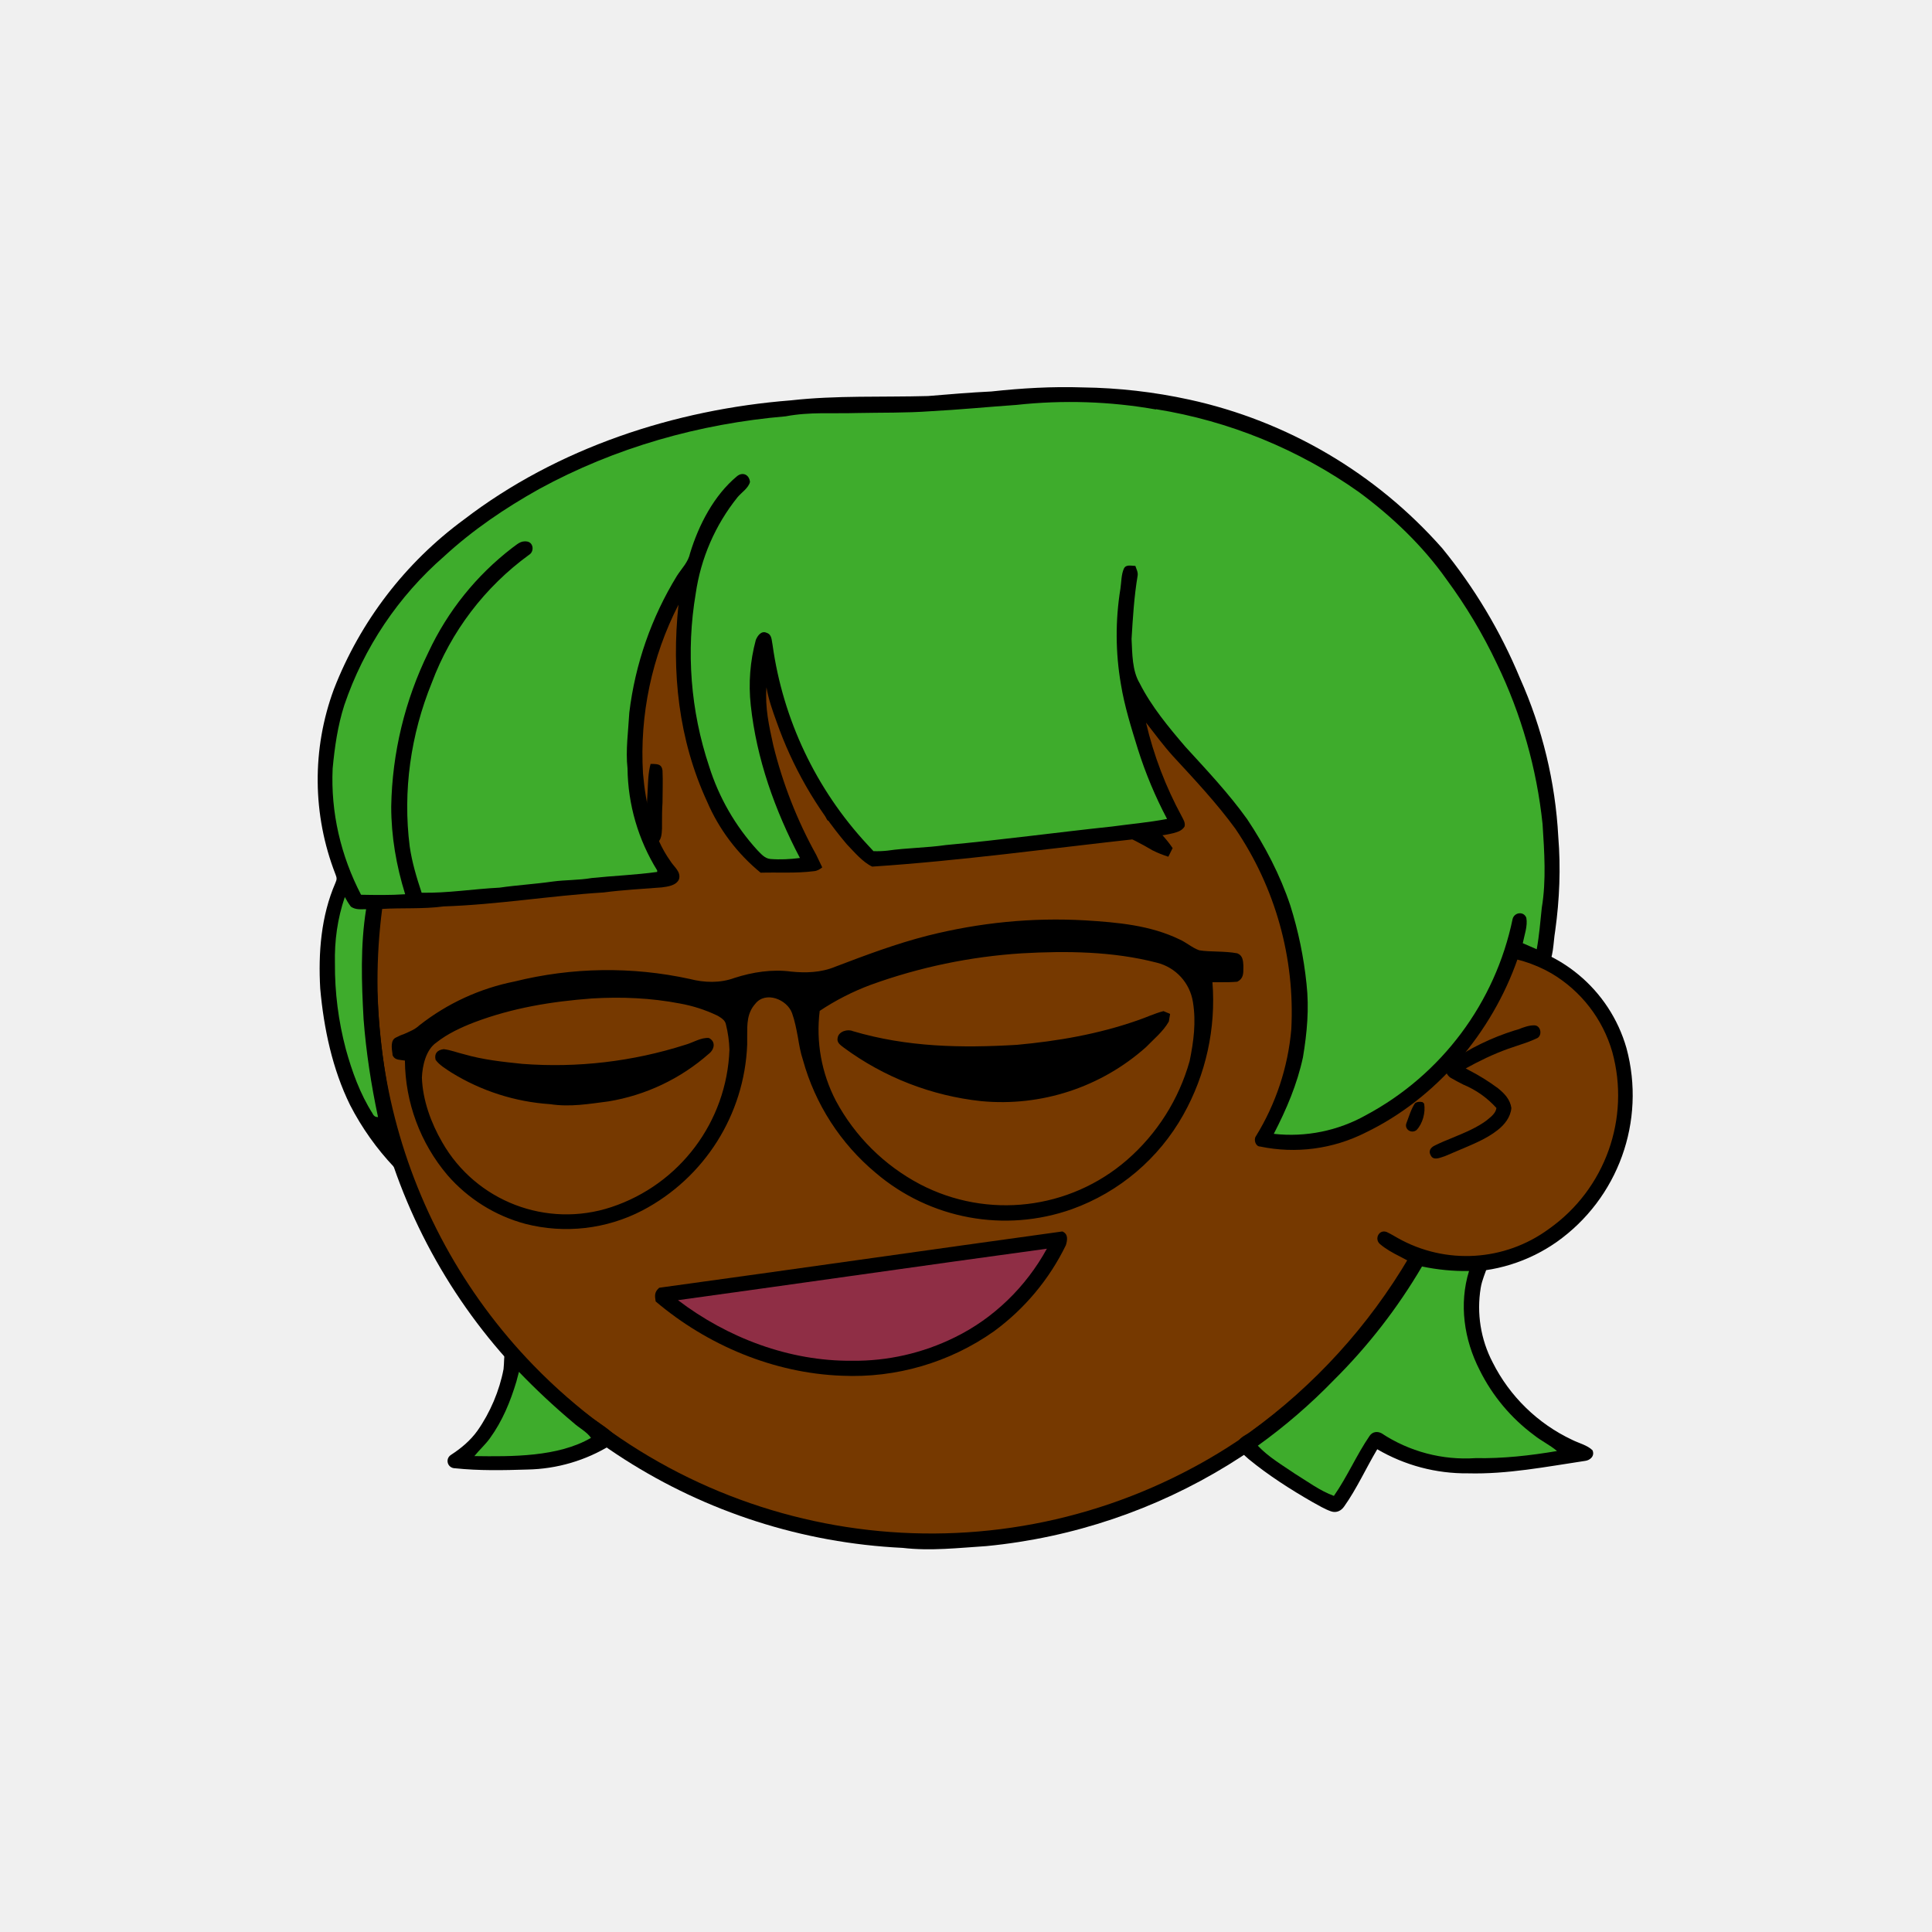
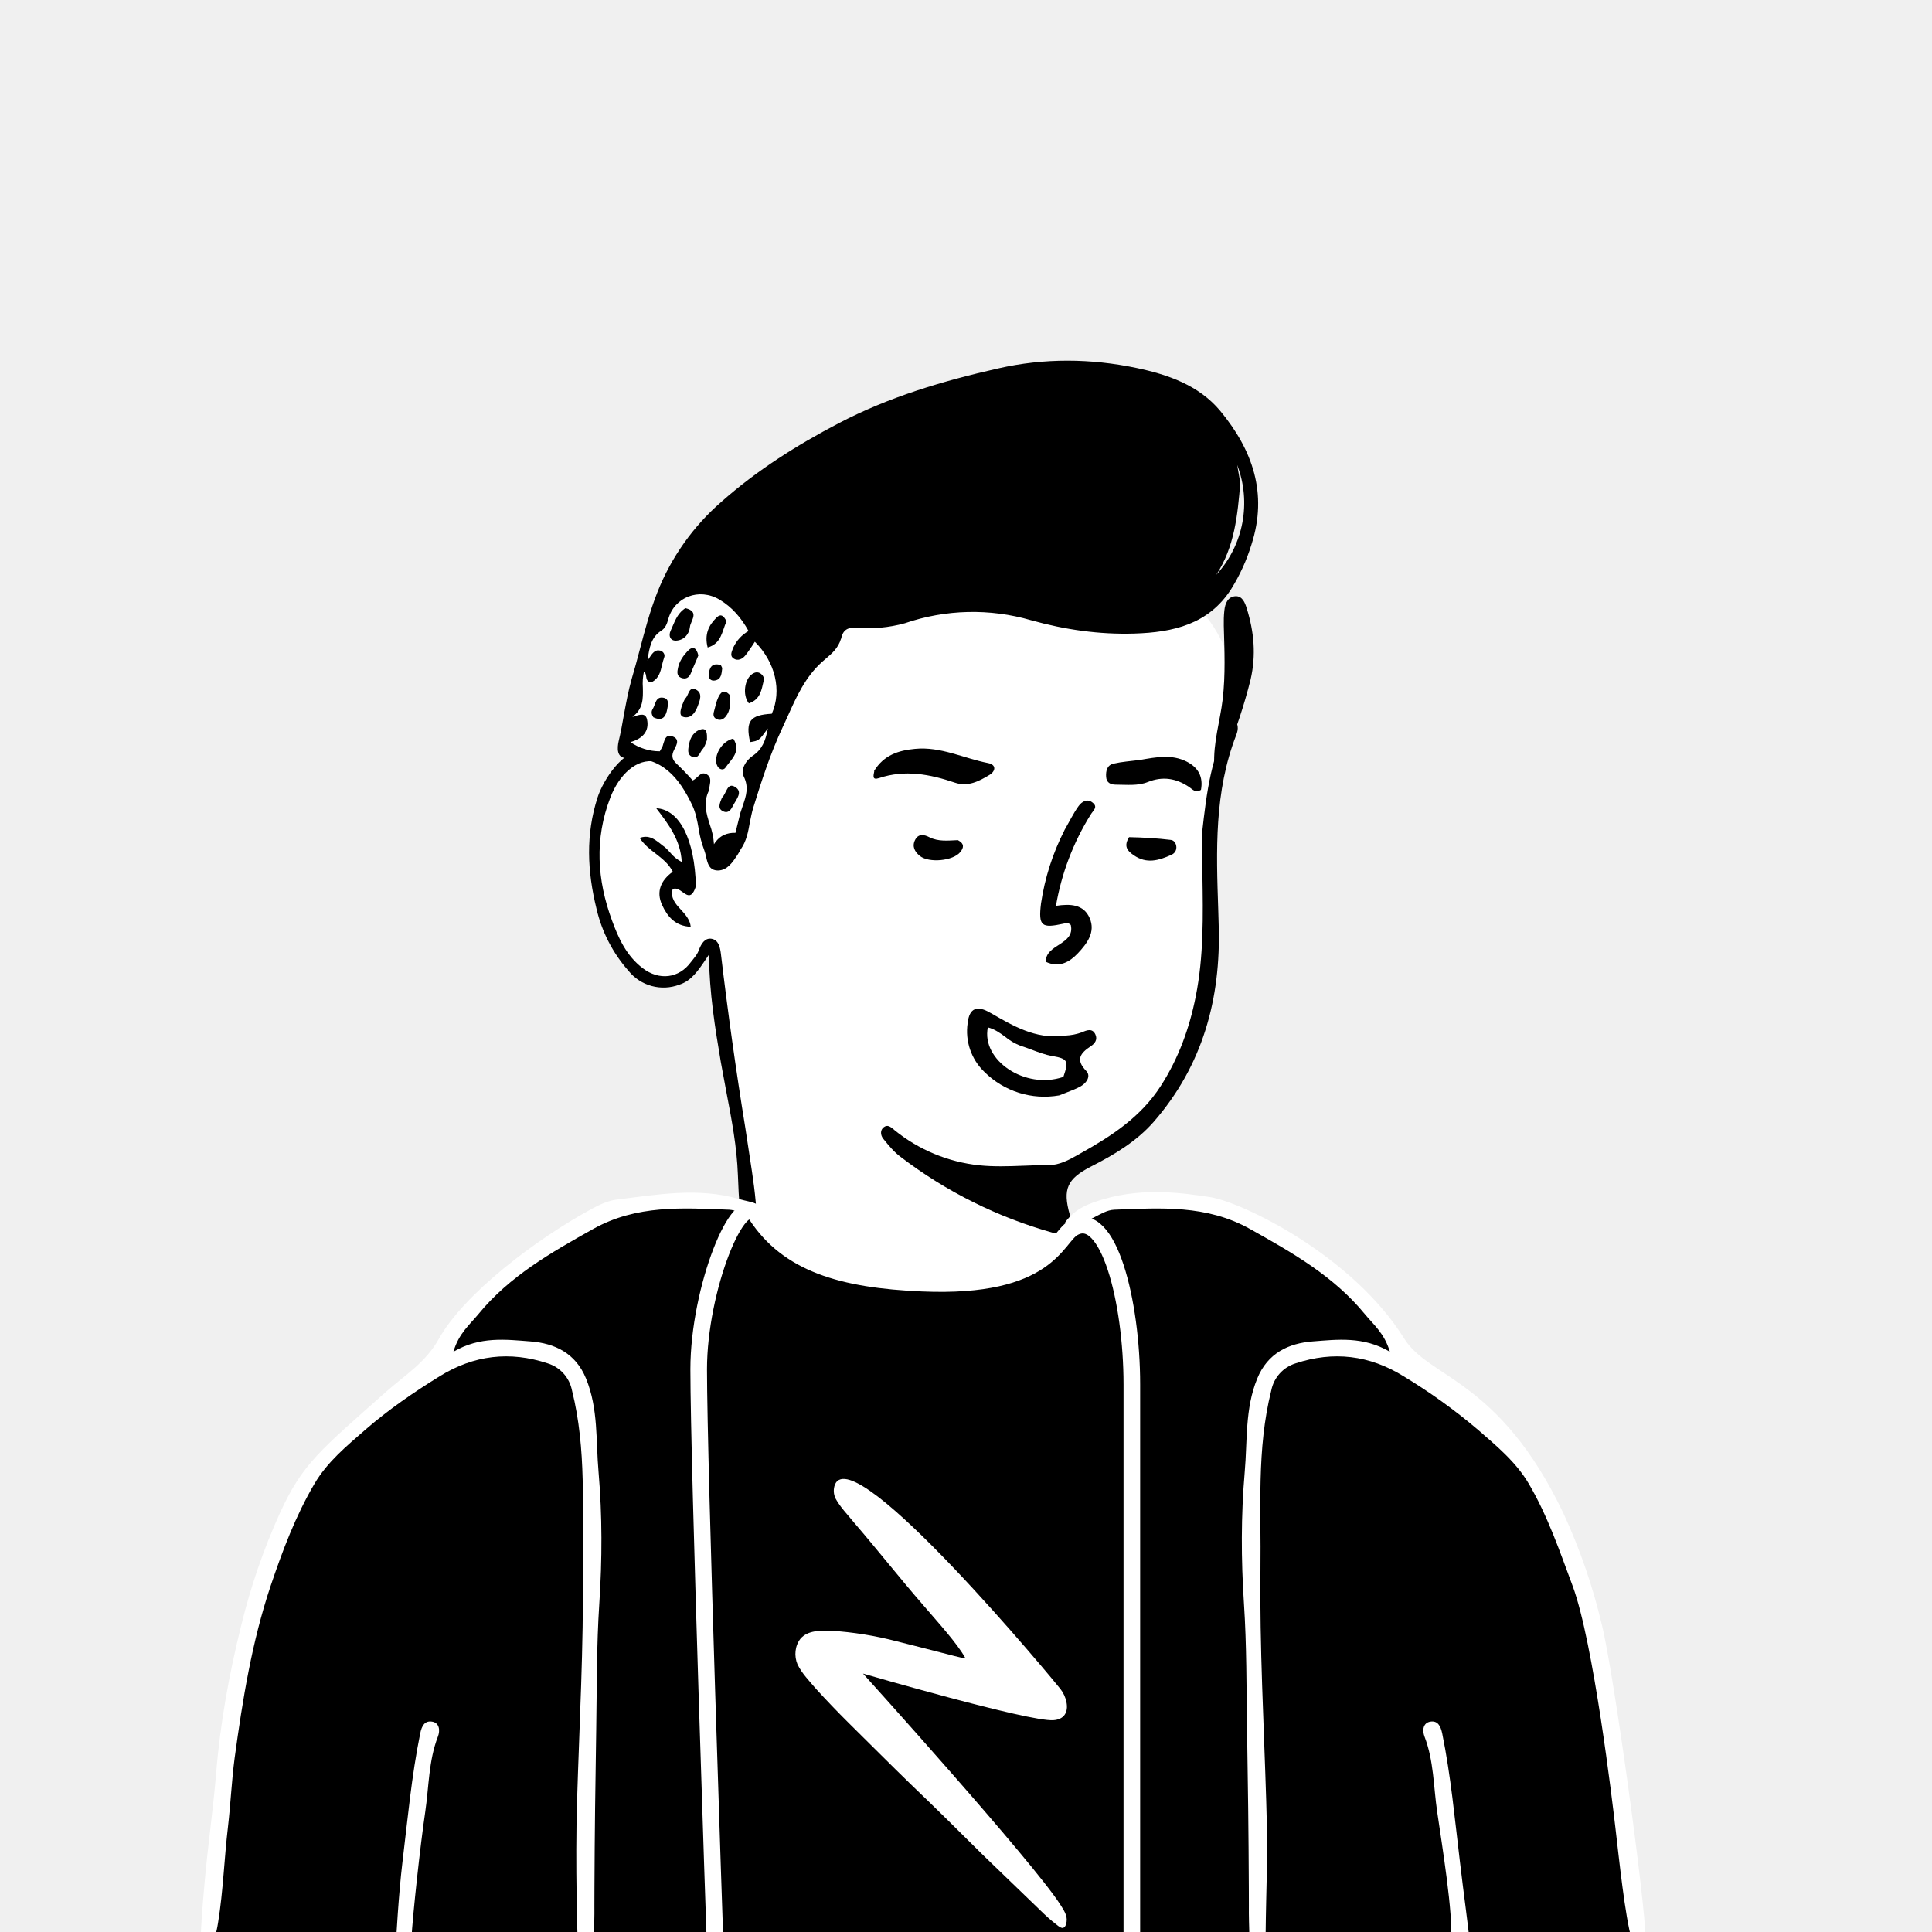
- <svg xmlns="http://www.w3.org/2000/svg" viewBox="0 0 762 762" fill="none" shape-rendering="auto">
+ <svg xmlns="http://www.w3.org/2000/svg" viewBox="0 0 1744 1744" fill="none" shape-rendering="auto">
  <mask id="viewboxMask">
-     <rect width="762" height="762" rx="0" ry="0" x="0" y="0" fill="#fff" />
+     <rect width="1744" height="1744" rx="0" ry="0" x="0" y="0" fill="#fff" />
  </mask>
  <g mask="url(#viewboxMask)">
-     <path d="M396 164.8a224.8 224.8 0 0 1 104.8 42.4c6.2 4.9 12.5 9.4 18 15a225.4 225.4 0 0 1 71.8 149 58.5 58.5 0 0 1 50.9 42.2 71 71 0 0 1-27.6 76.5c-11 7.7-24.5 12-38 11.7-5 0-10-1.6-15-1.8-1.9 2.2-3.3 4.9-4.8 7.3A223.3 223.3 0 0 1 389 609.8c-11 .7-21.9 2-33 .7a223.7 223.7 0 0 1-178.8-342.3A223.4 223.4 0 0 1 352 163.5c14.6-1.4 29.4-.3 44 1.3Z" fill="#000" />
-     <path fill-rule="evenodd" clip-rule="evenodd" d="M498.8 213.2A216 216 0 0 0 363 169c-13-.2-26.2 1.6-39 4a218 218 0 0 0-113.6 365.5 218.5 218.5 0 0 0 260.4 40.2c35-18.8 64.2-47.3 84.4-81.5l-3-1.6c-2.8-1.4-5.7-3-8-5-2.2-2-.3-5.8 2.7-4.7 1.5.7 3 1.6 4.4 2.4a55 55 0 0 0 59.6-3.6 64.5 64.5 0 0 0 25-69.8 53.1 53.1 0 0 0-24-31 52.6 52.6 0 0 0-47-2.8c-1.6.8-3.4 1.5-5 1.3-2.5-.2-2.8-4.2-.6-5.2 8-4 16.5-5.6 25.4-6.4a217 217 0 0 0-72-146.4c-4.4-4-8.7-8.1-13.9-11.3Zm107.6 196.2c2-1.2 1.3-5.1-1.4-5-2 0-4.2.8-6.2 1.6l-1.4.4a95.1 95.1 0 0 0-25.5 12.4c-2.2 2-2.2 4.4.1 6.2a92 92 0 0 0 5.2 2.8 36 36 0 0 1 13 9.2c-.2 1.9-2 3.4-3.4 4.5l-.2.2c-3.9 3-8.8 5-13.6 7-2.5 1-4.9 2-7.1 3.1-1.7.8-2.6 2.2-1.6 3.9 1 2 3.2 1.1 5 .5l.6-.2 5.4-2.3c5.4-2.3 11-4.5 15.4-8 2.7-2.1 5.1-5.1 5.4-8.7-.5-3.4-2.7-5.7-5.3-7.8a83 83 0 0 0-11.6-7.2l-1.1-.6c5.4-3 10.8-5.6 16.6-7.7l5-1.7a52 52 0 0 0 6.7-2.6Z" fill="#763900" />
-     <g transform="translate(-161 -83)">
-       <path d="m619.9 481.8 2.6 1.1-.5 3c-2.2 3.9-6 7-9 10.1a85.5 85.5 0 0 1-65 21.3 111.3 111.3 0 0 1-54.2-21.1c-1.4-1.1-2.9-2-2.4-4 .5-2.5 4-3.4 6-2.5 21.3 6.3 42.7 6.7 64.6 5.4 16.3-1.5 32-4.2 47.5-9.6 3.6-1.2 6.8-2.8 10.4-3.7ZM440.6 492.4c2.8 1.4 2.2 4.5 0 6.2a79.3 79.3 0 0 1-39.6 18.8c-7.8 1-15.1 2.3-23 1.1a84.8 84.8 0 0 1-39-12.5c-2.1-1.4-4.7-2.9-6.2-5-.6-2.5.7-3.9 3.2-4.2 2.7.3 5.4 1.4 8 2 7.6 2.2 15.3 3 23 3.8a169 169 0 0 0 64.2-7.5c3-.8 6.3-3 9.4-2.7Z" fill="#000" />
+     <g transform="translate(531 487)">
+       <path d="M554 727.7c-99.2 297-363.8 388.6-503.7 19.8-19.3-50.7 31-69.5 66.2-91.9 24.1-15.3 36.8-28.5 35.3-42.2-7-64.4-36.9-243.8-36.9-243.8l-3-5.8s.7-1.6-2.2 1.2c-3 3-9.9 34.2-37 34.2-24.5 0-49.2-10.9-61-86.3C7.2 285.6 9.6 214 40 201c12.5-5.3 24-7.2 35.2-.8 11.3 6.4-13-22 112-126C268.4 6.4 396.7-3.5 448.5 8 500.3 19.5 552 44.8 574.9 98.5c27.8 65-25.9 114.3-14 262.5-2.2 53.6.8 171.2-146.6 210.6-28 7.5-19.3 48.4 22.7 58.4 67 21 117 72.3 117 97.9" fill="#fff" />
+       <path fill-rule="evenodd" clip-rule="evenodd" d="m554 266.2.1-1.4c4.1-36.4 8.2-71.7 27.1-103.4 6.5 4.4 5.7 10 3.7 15.2-19.9 51.2-18 104.4-16.2 157.6l.4 14c2.1 66.4-14.5 126.8-58.7 177.5-15.4 17.6-35.8 29.8-56.5 40.3-21.4 11-25.9 20.1-19.2 43.6l.8 2.6c1.4 3.9 2.8 7.9-1 11.8-4.5 4.6-9.5 3.3-14.8 1.8l-.6-.1a406.4 406.4 0 0 1-137-68.3c-6-4.4-10.8-10.3-15.5-16.1l-.3-.4c-2.5-3-3-7.8.5-10.4 3.3-2.5 5.8-.5 8.7 1.8l1 .9a145.5 145.5 0 0 0 76.3 31.7c13.4 1.4 26.6.9 40 .4 7.4-.3 14.8-.6 22.3-.5 10.2 0 18.7-4.7 26.7-9.2l2.8-1.6c27.8-15.5 54.3-32.8 72.2-60.7 16.1-25 25.9-52.2 31.6-80.9 7.2-36.1 6.6-72.7 6-109.8-.3-12-.5-24.2-.5-36.4ZM50.6 190.8c21.9-1.7 34 11.2 44.3 26.3a140.4 140.4 0 0 1 22.4 61.5c.5 3.7 1 7.6-1.2 11.3-4.5.6-4.9-3-5-5.6-.5-20.7-9.7-38.7-18.9-56.1-6.6-12.5-16.2-24.6-31.4-27.6-17.2-3.5-33 12-40.8 32.2-14.5 37.6-12 74.6 1.4 111 5.8 15.9 13.1 32.1 27.8 43.2 14.8 11.3 32.7 9.3 43.6-5.7l2-2.5c2-2.6 4-5.1 5-8 2.1-5.8 5.4-11.2 11.3-10.4 6.8 1 8 8.3 8.7 14a3661 3661 0 0 0 22 156.7l5.9 38.8c2.6 17.1 5.6 41.7 3.6 52.1a28 28 0 0 0-.3 2.2c-.4 2.8-.6 5-4.2 5.5-4.9.8-7-2-7.7-6.4-2.3-17-3-23.6-4-49.6-.9-25.2-5.6-50-10.4-74.9l-5-27c-5.2-30.8-10.3-62-10.8-97l-2 3c-7.6 11.3-13.7 20.5-24.5 24a40.5 40.5 0 0 1-46.1-12.5 127.8 127.8 0 0 1-28.8-55.8c-8.4-34-9.9-67.1.9-100.6 5.2-16.1 23.7-44.7 42.2-42Zm34.6 127.5c4.4 3.2 8.4 6 12-5.4-1.1-42.2-14.7-69.2-35.8-70.3 11.2 14.6 22 28.8 23 48.5a32.3 32.3 0 0 1-10.7-8.8c-2-2.2-4-4.4-6.5-6l-3-2.4c-4.8-3.6-9.7-7.4-17.8-4.5 3.8 5.8 9 10 14.3 14 6 4.7 12 9.3 15.6 16.5-10.6 7.7-15.2 17.7-9.7 29.9 4.8 10.5 11.9 19.2 25.9 19.8-.6-6.3-4.7-10.9-8.8-15.4-5-5.4-9.7-10.6-7.5-18.6 3.2-1.5 6.2.7 9 2.7Z" fill="#000" />
    </g>
-     <g transform="translate(-161 -83)">
-       <path d="M614 407a133.9 133.9 0 0 0-92-35 175 175 0 0 0-26.4 3c-1.5 3.3-2.5 6.6-3.5 10l-1.2 3.7v-1.4a170 170 0 0 0-1.4-11.4l-3.2-1.5-.8 1.1c-.6.8-1.3 1.6-1.3 2.4 0 3.8.3 7.5.7 11.3.3 2.8.6 5.5.7 8.3l.2 2.2c.1 2.4.3 5 1.6 6.9 2.9.7 6-.4 9-1.4l3.1-1c19-5.5 39.2-6.8 58.7-4.4 20 2.3 40 8.3 57.4 18.6 2 1 4 1.8 6.2 2.5l1.7-3.4c-2.7-4-6-7.3-9.5-10.5ZM422.3 399.6c0-4.2.2-8.5 0-12.7-.3-2.5-1.9-2.5-3.7-2.6h-1c-1 3.6-1 7.5-1.2 11.3l-.3 5-4.5-11.4-.4-.8c-.4-1.1-.9-2.3-2.2-2.3-2.5 0-5 .4-7.5.9l-3.5.6a128 128 0 0 0-52 20.3 53 53 0 0 0-16.7 18.5c-1.5 3.2-2.9 6.5-1.6 10h.4c1 .4 2.6.9 3.4.1a92 92 0 0 0 2.7-2.1c2-1.7 4.1-3.4 6.5-4.6a152.8 152.8 0 0 1 68.3-15.3c1.9 0 3.7.2 5.5.5 1.9.3 3.7.5 5.6.5 1.8-1.2 1.9-3.6 2-5.7V408c0-2.8 0-5.6.2-8.4Z" fill="#000" />
+     <g transform="translate(178 1057)">
+       <path d="M1301.3 694.3S1276 480.8 1263 423.6c-25.7-111.8-73.3-201.4-135.3-220.5-29.6-9.2-39.4-34-47-53.2-3-7.8-5.8-14.7-9.3-19.2C1040 90.7 975 50.5 941 37.3 914.5 27 838.5 20.6 813 30.7c-11.5 4.5-16.2 11-17.6 18.5-1.5.5-3 1.1-4.4 2-3.3 1.8-6 5-9.5 9C768 75.7 745 102.1 653.7 98c-72.5-3.2-120.5-13.8-149-58.3-2.3-3.6-5-4.8-8-4.2a223.7 223.7 0 0 0-163 19C316.2 64 219.4 158.4 218.4 163.7c-2 10.6-25.6 28-55.2 47.6C100.9 252.4 73.6 333 49.3 404.4l-6.6 19.2C31.8 455.2 6.1 692 6.1 692l176 2.3h1119.2Z" fill="#000" />
+       <mask id="bodyVariant08-a" style="mask-type:luminance" maskUnits="userSpaceOnUse" x="453" y="259" width="392" height="433">
+         <path d="m467 692-14-432.5h392V692H467Z" fill="#fff" />
+       </mask>
+       <g mask="url(#bodyVariant08-a)">
+         <g transform="translate(396 278)" style="mix-blend-mode:difference">
+           <path d="M204.9 175.7s150.1 43.7 172 42.1c9.5-.6 13.6-7 11.8-16.2a28 28 0 0 0-5.5-12c-2.9-4-186-225.6-203.5-184.5a16 16 0 0 0 .5 12.5c4.3 8 10.8 14.4 16.3 21.3 21.4 24.8 41.6 50.6 63.1 75.3 12.7 14.9 30.5 34.2 37.9 47.7-5.4-.5-15.1-3.5-21.1-4.9-13.5-3.4-27-7-40.5-10.3a313.1 313.1 0 0 0-60.2-9.7c-9.2-.1-20.4-.4-27 7.1-5.2 6.5-6 15.8-2.8 23.3 4 8.3 10.7 15 16.6 22a855 855 0 0 0 29.6 30.9c18.8 18.5 37.3 37.2 56.2 55.5 22 21 43.5 42.3 65 63.7 15.9 15.5 32 30.7 47.9 46.2 4.8 4.7 9.6 9.4 14.8 13.7l5.3 4.2c1.2.8 2.4 1.7 3.9 1.8 2.5-.4 3.3-3.5 3.6-5.7.9-5.8-2.8-10.7-5.6-15.3C358.6 345.7 205 175.7 205 175.7Z" fill="#fff" />
+         </g>
+       </g>
+       <path d="M1295 694c-6.2-21.3-11.5-73.3-14.9-102-2.4-20.7-19.6-166.5-38.5-217.4-11.6-31.1-22.4-63-39.5-92.1-11.7-20-29.3-34.3-46-48.9a513 513 0 0 0-67-48.2c-30.9-19.2-63.4-23-97.6-11.7a32 32 0 0 0-21.9 24.3c-13.4 53.3-9.1 107.6-9.8 161.6-.8 69.8 3.1 139.5 5.2 209.2 1.8 57.2 0 66.7-.6 125.2h-14.5c-.9-32.2-.4-15.3-.6-47.5-.2-47.6-.8-95.1-1.6-142.7-.6-37.8-.3-75.7-2.8-113.5-2.6-39.6-2.7-79.1.7-118.6 2.5-28.2.1-57 11.3-84.3 9.4-23 28.3-31.8 49.9-33.5 22.4-1.7 45.7-4.8 69.8 9.3-4.8-16.6-15-24.7-22.6-34-28-34.2-65.5-55.5-103.6-76.8-39.3-22-80.7-19-122.6-17.4-6.5.3-12 3.8-17.8 6.7-7.5 4-15.3 7.3-26.6 4.8 9.5-13 22.1-17.3 35.1-21.1 37.1-10.8 73-5.2 95.7-1.8C943 28 1042.7 76 1089.7 151.5c22.3 35.9 85.8 36.4 143.6 157.6a528 528 0 0 1 34.7 100.7c10.9 44 39.5 252.6 39.5 284.2H1295ZM15.3 694c2-6.9 2.7-9.9 3.6-15.7 4.6-28.4 5.5-57.6 8.9-86.3 2.4-20.7 3.3-41.4 6-62 7.2-52.7 15.6-105 32.5-155.4 10.7-31.7 22.4-63 39.5-92.1 11.7-20 29.3-34.3 46-48.9 20.7-18 43.5-33.7 67-48.2 30.9-19.2 63.4-23 97.6-11.7a32 32 0 0 1 21.9 24.3c13.4 53.3 9.1 107.6 9.8 161.6.8 69.8-3.1 139.5-5.2 209.2-1.8 57.2.5 125 .5 125l14.6.2c.9-32.2.4-15.3.6-47.5.2-47.6.8-95.1 1.6-142.7.6-37.8.3-75.7 2.8-113.5 2.6-39.6 2.7-79.1-.7-118.6-2.5-28.2-.1-57-11.3-84.3-9.4-23-28.3-31.8-50-33.5-22.3-1.7-45.6-4.8-69.7 9.3 4.8-16.6 15-24.7 22.6-34 28-34.2 65.5-55.5 103.5-76.8 39.4-22 80.8-19 122.7-17.4 6.5.3 12 3.8 17.8 6.7 7.5 4 2.3 11.5 6.4.7 5.8-15-2-13.2-15-17-37-10.8-74-4-111 .5-7.4 1-14.8 4.4-21.5 8-51.4 27.8-116 77.2-138.6 117.6-12 21.6-30.7 32.8-47.5 47.7C111 252.3 95.3 263.8 74.6 309a573.6 573.6 0 0 0-34.7 100.7c-11 44-19.1 88.6-22.8 134.2-2.7 32.4-7.4 64.8-10.3 97.4-2 22.8-3.5 39.7-3.5 52.6h12Z" fill="#fff" />
+       <path d="M1131.8 694c2-23.7-8-84.7-12.5-115.7-3.3-22.6-3-46-11.4-67.7-2.1-5.4-1.5-12.4 5.3-13.5 6.4-1 9.2 3.5 10.7 10.8 7.8 38.3 11.3 77.2 16 116 3.5 30 7.8 60 8.5 70l-16.6.1ZM193.3 694c1.4-23.6 8-84.7 12.6-115.7 3.3-22.6 3-46 11.4-67.7 2.1-5.4 1.5-12.4-5.3-13.5-6.4-1-9.3 3.5-10.7 10.8-7.8 38.3-11.3 77.2-16 116-3.6 30-5.7 70.1-5.7 70.1h13.7Z" fill="#fff" />
+       <path d="M467.4 694.3S452.7 266.8 452.7 179c0-72.8 36.6-163 52-139.2 28.5 43.8 77.2 58.4 149.7 61.5 115 5 120.9-41.3 136.6-50 31.4-17.6 52.7 66 52.7 141.4V694" stroke="#fff" stroke-width="15" />
    </g>
-     <g transform="translate(-161 -83)">
-       <path d="M580 568.7c2.4 1 2 3.4 1.4 5.4a92 92 0 0 1-28.4 34 96.5 96.5 0 0 1-60 17.5c-26.8-1-53-12-73.4-29.3-.4-2.4-.5-3.7 1.4-5.4 51.8-7.1 106.8-15 159-22.2Z" fill="#000" />
-       <path d="M573.9 575.5c-8.2 15-21 27.5-36.4 35a89.2 89.2 0 0 1-40.5 9.2c-24.7.2-49-9-68.6-23.9 48-6.6 97.8-13.8 145.5-20.3Z" fill="#8F2E45" />
+     <g transform="translate(266 207)">
+       <path d="M392.5 323.4c31.7 28.4 50.7 55.3 49.6 78.8-1 23.5-14.3 64.5-20.4 75.7-6.2 11.3-6.7 29.7-12.8 50.6-6.2 21-8.6 38.7-25.5 36.6-16.9-2-6.2-19.7-22-47.8-16-28.1-24.1-41.4-44.6-43-20.4-1.5-21.1-28.2-14.3-48 6.9-20.2 16.9-86 34.3-99.3 17.4-13.3 55.7-3.6 55.7-3.6Z" fill="#fff" />
+       <path fill-rule="evenodd" clip-rule="evenodd" d="M493.2 369.5c-2.5 8.5-8.2 13.4-13.9 18.2l-3.2 2.8C461 404 453 421.8 445 439.7l-4.6 10c-11 23.5-18.9 48-26.5 72.6-1.3 4.3-2.1 8.7-3 13-1.5 8.6-3.1 17.2-8.4 24.6a6 6 0 0 0-.6 1.2c-.2.4-.3.7-.6 1l-1.5 2.5c-4.5 6.8-9.2 14-17.6 14.2-8 0-9.4-6.2-10.8-12.3-.5-2.2-1-4.3-1.7-6.1a91 91 0 0 1-5-19.2c-1.3-7.3-2.6-14.5-5.8-21.3-11.9-24.9-27.2-44-58.6-42.6-10 .5-9.2-9.3-7.8-15.4 1.9-7.8 3.3-15.7 4.7-23.7 2-10.8 4-21.7 7-32.3 2.6-8.6 4.9-17.3 7.2-26 4.6-17.5 9.2-35 15.9-52a210.6 210.6 0 0 1 58.2-82.2c32-28.3 67.7-50.8 105.5-70.6 45.5-23.8 94-38.2 143.9-49.5 41.7-9.5 83.6-9.1 125.2-.4 28.3 6 56 15.5 75.4 38.7 29.1 35.2 43.1 74.4 28.2 120.6a168.7 168.7 0 0 1-18.3 40.2c-20.5 32-52.6 39.1-87.3 40.2-31.7 1-63-3.5-93.3-12a189 189 0 0 0-114 2.7 124.7 124.7 0 0 1-44.3 4c-6.9-.2-11.6 1.6-13.2 10ZM373.9 506.7c-5.3 10.9-2.3 20.7.8 30.5a63.1 63.1 0 0 1 3.8 17.9c5-8 11.8-10.5 19.4-10.3l1.5-6.2 3-12 2.2-6.6c2.8-8.2 5.6-16.3.8-26-3.1-6.3 1.8-14.5 8-18.7 8.5-5.7 11.7-13.5 13.7-24.7-8 11-8 11-16 12.3-4.2-19 0-24.5 19.6-25.6 9.2-20.8 3.3-46.5-15.3-65l-2.5 3.8c-2 3-4 6-6.2 8.7-2.6 3.2-6.7 5-10.2 2.8-3.7-2.2-2.3-5.6-1-9l.5-1.2a33.1 33.1 0 0 1 13.7-14.8c-6.6-12-15-21.6-26-28.2-18.6-11.2-41-2.5-46.5 17.6-1.2 4.4-2.6 8-6.4 10.4-8.8 5.7-10.7 14.7-12.3 27l.8-1.3c3.4-5.3 5.8-9 10.7-7.8 2.6.6 4.6 3.6 3.6 6-.8 2.2-1.4 4.6-2 7-1.3 5.8-2.7 11.6-8.6 15.1-.6.4-1.6.3-2.3.2l-.6-.1c-2.3-1-2.5-2.9-2.8-4.8-.2-1.6-.5-3.3-2-4.6a51.6 51.6 0 0 0-1 14.8c.2 9.7.4 19.1-9.5 26.3l2.3-.7c5-1.6 9.7-3 11 3.1 2.1 10.4-3.8 17.1-15 20.3a46.5 46.5 0 0 0 26.5 8.3c1-1.6 1.8-3.2 2.6-4.8l.7-2.4c1.3-4.2 2.6-8.6 8.8-6 5.7 2.4 3.2 7.2 1.3 10.9l-.5 1c-2.5 5-2 8.5 2 12.3a228.6 228.6 0 0 1 14.8 15.3c1.6-.7 3-2 4.3-3.2 2.5-2.3 4.7-4.4 8.4-2.3 4 2.3 3.4 6.2 2.5 10.9a65 65 0 0 0-.6 3.8Zm458-194.8c16.6-25.3 19.3-54.1 21.7-83l-2.6-15-.2-1.2a96 96 0 0 1-18.9 99.2Z" fill="#000" />
+       <path d="M830.1 484.3c-1.1-21 5.3-40.3 7.6-60.1 2.6-22.2 1.6-44.2 1-66.3-.1-4.6 0-9.1.5-13.7.7-6.7 3.2-12.5 10-13 6.2-.3 8.6 5.6 10.3 11.2 6.5 21 8.5 41.8 3.4 64a474 474 0 0 1-22.3 67.4c-1.7 4.5-2.9 11-10.5 10.5ZM352.8 342c13 3.2 4.6 11.2 4 16.9-.7 6.7-5.4 12-12.4 12.4-5.4.3-7.2-4.4-5-9 3.4-7.1 5.3-15.2 13.4-20.4ZM410 427.9c-6.1-7.6-3.8-22.2 3.2-26.6 2.3-1.5 4.7-2 7.2-.4 2.3 1.5 3.7 4 3 6.5-2 8.1-2.8 17-13.4 20.5ZM395.9 459.7c7.5 11.8-1.8 18.6-7 26.2-1.8 2.8-6.2 2-7.8-2.5-3-8.4 4.4-21.3 14.8-23.7ZM364.4 384.6c-2.3 6-4.8 10.9-6.7 16-1.8 4.5-4.9 5.8-9 4.2-4-1.7-3.4-5.5-2.7-8.8 1.2-6 4.6-10.9 8.6-15.2 4.7-4.9 8-3.4 9.8 3.8ZM389.8 353.9c-4.1 9-4.5 20-17 23.6-3-11.6.7-19.9 8-27 4-4 6.7-1.4 9 3.4ZM372.3 460.6c-1.4 3.6-2.2 6.7-4.1 8.7-2.6 2.9-3.6 9-9.2 6.9-5.2-2-3.7-7.4-3-11.2 1-6.6 4.9-12.3 11.2-13.7 5-1.1 5.1 4.3 5 9.3ZM349.7 429.7c1.3-2.8 1.8-5 3.2-6.5 2.9-3 3-10.9 9.3-7.7 6.4 3.2 3.5 10 1.7 14.7-1.8 4.8-5 10.8-11.3 10.3-6-.5-4.6-5.7-2.9-10.8ZM392.9 420.6c.4 7.4.6 13.8-3.8 19.2-2 2.4-4.5 3.8-7.8 2.5-3.7-1.5-3.6-4.4-2.7-7.4 1.2-4.1 1.9-8.4 3.7-12.2 2-4.3 5-8.5 10.6-2.1ZM385.7 513.1c4.2-4 4.7-13.9 11.6-9.9 7.7 4.4 1.6 11-1.3 16.5-1.8 3.6-4 7.5-8.4 6-6.4-2.3-4-7.4-1.9-12.6ZM323.8 440.5c-2-3-2-5.4-.5-7.7 2.5-4 2.4-11.1 9.3-10 5.9.9 4.4 6.7 3.7 10.3-1.1 6-3.7 11.6-12.5 7.4ZM384.7 393.4c.8 1.6 1.3 2.4 1.2 3.2-.6 4.6-.7 9.8-6.7 10.7-3.7.6-5.7-2-5.4-5.4.5-6 2.6-11 11-8.5Z" fill="#000" />
    </g>
-     <g transform="translate(-161 -83)" />
-     <g transform="translate(-161 -83)">
-       <path fill-rule="evenodd" clip-rule="evenodd" d="M589 446c12.8.8 25.7 1.9 37.4 7.6 1.1.5 2.2 1.2 3.3 1.9 1.4.9 2.8 1.8 4.3 2.3 2.3.4 4.7.4 7 .5 2.7.1 5.4.2 8 .7 2.1.8 2.3 2.8 2.4 4.8v1c0 2.2 0 4.2-2.4 5.4-2.2.2-4.4.2-6.6.2h-3.2a92.2 92.2 0 0 1-11.5 52.3 82.3 82.3 0 0 1-43.9 37.2 78.7 78.7 0 0 1-77.4-14.3 88.7 88.7 0 0 1-28.7-44.5c-1-3-1.5-6-2-9-.6-3.2-1.2-6.4-2.3-9.5-2-5.5-10.5-8.8-14.5-3.7-3.3 3.7-3.2 8-3.2 12.6v3.5a77.3 77.3 0 0 1-41.3 65.4 65 65 0 0 1-46.2 5.3 62 62 0 0 1-30.7-19.2 70.8 70.8 0 0 1-16.8-45.2l-1.5-.2c-1.4-.2-2.7-.3-3.4-2v-.4c-.3-2.1-.9-5.5 1.4-6.5 1-.5 2-1 3-1.3 2.2-1 4.4-1.8 6.2-3.5a88.9 88.9 0 0 1 37.6-17.3 152 152 0 0 1 69-1c5.8 1.5 12 1.7 17.7-.4 7.1-2.3 14.9-3.5 22.3-2.5 5.8.6 11.9.4 17.4-1.9 12.1-4.6 24-9.1 36.6-12.3 20.3-5.1 41-7.2 62-6Zm-25 13c17.6-1 36-.8 53.3 3.7a19 19 0 0 1 14.2 15.5c1.3 7.9.3 15.5-1.3 23.3a80.6 80.6 0 0 1-24.7 39 73 73 0 0 1-81.6 9.6 80 80 0 0 1-33.2-32.9 60.6 60.6 0 0 1-6.4-35.5 98 98 0 0 1 20.2-10.3A214.9 214.9 0 0 1 564 459Zm-134.8 19.8c-11.4-2.2-23-2.7-34.7-2-16 1.2-31.3 3.7-46.4 9.4-5.2 2-10.6 4.5-15 8-4.1 2.8-5.5 9.1-5.7 13.8.3 8.9 3.6 17.9 8 25.5a56.4 56.4 0 0 0 66.7 25.6 68 68 0 0 0 46.6-62.1 47 47 0 0 0-1.4-10c-.3-1.6-1.8-2.5-3.1-3.3l-.6-.3a57.8 57.8 0 0 0-14.4-4.6Z" fill="#000" />
+     <g transform="translate(791 871)">
+       <path d="M169 101c4.8-14.2 4-16.2-9.8-18.7-10.2-1.8-19.3-6.3-29-9.4-11-3.5-18-13.8-29.5-16.5-6 29.8 33.7 56.5 68.2 44.6Z" fill="#fff" />
+       <path fill-rule="evenodd" clip-rule="evenodd" d="M97.6 96.6a76.7 76.7 0 0 0 67.5 21.2l6.4-2.5c4.8-1.9 9.2-3.5 13.2-5.8 5.2-3 9.3-9.2 4.8-13.8-10-10.3-5-16.2 4-22.2 4-2.6 6.4-6.2 4.3-10.7-2.7-6-8-3.8-12-2a50 50 0 0 1-15 3l-2.4.3c-24.8 2.8-44.9-9-64.8-20.5l-.6-.3c-11.8-7-19-4.6-20.5 9.2a50.7 50.7 0 0 0 15.1 44.1Zm61.6-14.3c13.9 2.5 14.6 4.5 9.7 18.8-34.5 11.8-74.2-15-68.2-44.7 6 1.5 11 5 15.8 8.6a49 49 0 0 0 13.7 8c3.3 1 6.5 2.2 9.7 3.4 6.3 2.4 12.5 4.7 19.3 6Z" fill="#000" />
    </g>
-     <g transform="translate(-161 -83)">
-       <g fill="#000">
-         <path d="M588 235.8a209 209 0 0 1 42 4.8 185.9 185.9 0 0 1 99.8 58.6 205 205 0 0 1 30.7 51.3 176.3 176.3 0 0 1 15.1 62.5c1 12.3.5 24.8-1.2 37-.9 5.4-.5 10.3-3.4 15.1-4-.8-7.4-3.1-11.4-4-10.1 29.1-32 55.1-60 68.6a63.4 63.4 0 0 1-41.6 5.5c-1.8 0-2.6-2.7-1.7-4a96.3 96.3 0 0 0 14-42.2 128.8 128.8 0 0 0-22.1-79.2c-7.3-10-16-19.3-24.5-28.5-3.8-4.2-7.2-8.8-10.7-13.3 3 12.9 7.8 25.4 14.1 37 .6 1.2 1.5 2.5 1.1 4-1 1.6-2.6 2.1-4.4 2.6-4.4 1.1-9.2 1.4-13.8 2.2-34.6 3.8-70.1 8.7-105 11-3.8-1.8-7.1-5.8-10-8.8a153.2 153.2 0 0 1-27.7-48.3c-1.6-4.4-3.2-8.9-4-13.6-.6 8 1 15.2 2.7 22.9 3.7 15 9.4 29.6 16.9 43.1l2.4 5c-1 .8-2 1.4-3.3 1.5-7.1.9-14 .4-21 .6a73.8 73.8 0 0 1-21.1-28c-11.3-24.5-14.1-51.1-11.3-77.7a128.9 128.9 0 0 0-14 66.5c1 11.8 3.8 24.8 10.8 34.6 1.4 2.3 4.3 4.2 3.4 7.2-1.1 2.5-4.5 2.9-6.8 3.2-7.7.6-15.4 1-23 2-21.1 1.3-41.8 4.8-63 5.5-8.2 1.1-16.3.5-24.5 1-1.8 12-2.5 24.3-1.5 36.5 1 19.2 4 38.5 9.1 57 .6 2.4 2.3 4.6 2.7 7-.3 2.8-3.6 3.4-5.3 1.4a107 107 0 0 1-17.4-24.5c-7-14.2-10.4-30.3-11.8-46-.8-14 .3-28.6 6-41.7.6-1.4.6-1.9 0-3.4a102.8 102.8 0 0 1-.6-73 150.7 150.7 0 0 1 51.3-66.9c36.8-28.2 83-43.4 129-47 17.8-2 36-1.2 54-1.7 8.4-.7 16.7-1.4 25-1.8 12-1.3 23.9-2 36-1.6Z" />
-         <path d="M719.1 518.1c.7-.5 1.7-.7 3-.4l.6.6c.6 3.5-.6 7.9-3 10.4-2 1.6-4.9-.3-4-2.7 1-2.6 1.8-5.5 3.4-7.9ZM719.1 576.3c1.9-.4 4 .6 5.8 1 5.9 1.4 12 1.9 18.1 1.2 2.3-.3 4.8 1 4.8 3.5-.9 3-2.3 5.8-2.8 9a47 47 0 0 0 4.7 29.3 67.1 67.1 0 0 0 31.4 30.6c2.6 1.3 6 2.1 8 4.1 1 2.3-1 4-3 4.2-15.3 2.3-30.6 5.3-46.1 4.9a69.4 69.4 0 0 1-35.8-9.5c-4.4 7.4-8.1 15.6-13 22.5-1.2 1.8-3.1 2.7-5.2 2-2.6-.9-5-2.4-7.4-3.7-8.7-5-17.3-10.5-25.1-16.9-1.5-1.4-4.1-3.3-4.3-5.6-.2-2.7 3-3.7 4.7-5a227.5 227.5 0 0 0 62.9-69.1c.6-1 1-2.3 2.3-2.5ZM364.5 614.5c8.1 9.3 17.2 17.5 26.7 25.3 3.5 2.9 7.5 5 10.9 8 1.7 1.3 1.8 4-.1 5.1a65 65 0 0 1-33 9.7c-9.5.3-19 .5-28.5-.5-3 0-4.1-3.7-1.6-5.3 4-2.6 7.6-5.6 10.4-9.5 5-7.1 8.7-15.8 10.3-24.3.3-2.5.1-5.2.7-7.7.8-1.5 3-2.5 4.2-.8Z" />
-       </g>
-       <path d="M617 244.4a191 191 0 0 1 80 32.7c13 9.6 25.1 21.1 34.5 34.4a200.4 200.4 0 0 1 19.9 33.3 191 191 0 0 1 18 63.2c.7 11 1.5 22.2-.3 33-.6 5.6-1 10.9-2 16.4l-5.5-2.4c.6-3.1 2-6.8 1.4-10-1-2.7-4.7-2.2-5.4.4a114 114 0 0 1-57.8 77.4 60.6 60.6 0 0 1-36.4 7.4c5-9.7 9.2-19.5 11.5-30.2 1.6-9.6 2.5-19.2 1.4-29a156.2 156.2 0 0 0-6.4-30.9c-4-12-10-23.5-17-34-7.3-10.2-16-19.4-24.4-28.6-6.6-7.7-13.4-15.9-18-25-3-5-2.9-11.7-3.2-17.5.5-8.3 1-16.7 2.4-25 .2-1.3-.5-2.6-.9-3.8-1.6 0-3.6-.7-4.5 1-1.1 2.4-1 5.4-1.4 8a114 114 0 0 0 .2 37.7c1.4 8.6 4.1 17.2 6.7 25.6a166 166 0 0 0 11.5 27.5c-7.3 1.4-14.5 2-21.8 3-21.7 2.3-43.7 5.3-65.5 7.3-7.6 1.1-15.4 1.1-23 2.2a38 38 0 0 1-5.5.2L503 416a145.1 145.1 0 0 1-37.3-78.7c-.4-1.8-.2-4-2.3-4.7-2.1-1-3.6 1.1-4.3 2.8a69.7 69.7 0 0 0-2 25.7c2.3 21.3 9.5 41.4 19.4 60.3-3.9.5-7.8.7-11.6.4-2.3-.2-3.7-2-5.2-3.5a88.3 88.3 0 0 1-19-33 141 141 0 0 1-5.3-68.2 78.6 78.6 0 0 1 16.5-38c1.6-1.9 4.3-3.6 4.9-6-.3-3-3-4.1-5.2-2.2-9 7.5-15 19.1-18.4 30.2-.8 3.7-3.2 5.9-5.2 9a133.8 133.8 0 0 0-18.8 54c-.4 7.3-1.5 14.8-.7 22a78.1 78.1 0 0 0 11.7 40.2v.6c-8.6 1.2-17.2 1.5-25.8 2.4-5.2.9-10.4.7-15.5 1.4-7 1-14 1.4-20.9 2.4-10.2.5-20.5 2.2-30.7 2-2-6-3.8-12-4.7-18.2-2.8-21.9.4-44.2 8.7-64.6a110.1 110.1 0 0 1 38.4-50.5c2-1.2 1.8-4.7-.7-5.2-2.7-.5-4.1 1.2-6 2.5a111.3 111.3 0 0 0-33 41.1 144 144 0 0 0-14.7 60.9c0 11.8 2 23.3 5.5 34.6-5.8.4-11.6.3-17.4.2-8-15.4-12-32.5-11.2-49.8.8-8.5 2-16.9 4.6-25a135.7 135.7 0 0 1 39.4-58.7c11.3-10.4 24-19 37.4-26.5 30-16.4 63.3-25.8 97.3-28.7 9.4-1.8 18.6-1 28-1.3 9.7-.2 19.4 0 29-.7 11.4-.6 22.6-1.7 34-2.5 18.3-2 37-1.4 55 1.8ZM297 436.8c.7 1.3 1.5 2.6 2.4 3.8 1.9 1.3 3.8 1 6 1-2.3 14.3-1.8 29-1 43.4 1 13 3 25.9 5.7 38.6-1 0-1.7-.4-2.2-1.5-4.9-7.7-8.1-16.6-10.5-25.3a128.3 128.3 0 0 1-4.3-33.8c-.2-9 1-17.7 3.9-26.2ZM721.8 582.5a83.5 83.5 0 0 0 18.6 1.8c-4 13-2 27 4.2 39.1A71.4 71.4 0 0 0 766 649c3 2.4 6.3 3.9 9.1 6.3-10.6 1.8-21.3 3-32.1 2.8a60 60 0 0 1-37.1-9.8c-1.7-.9-3.6-.6-4.7 1-5.2 7.6-8.8 16.1-14.1 23.7-5.5-2-10.4-5.7-15.3-8.7-5-3.4-10.6-6.7-14.7-11.1a223 223 0 0 0 30-25.9 220 220 0 0 0 34.7-44.7ZM365.6 624a278 278 0 0 0 21.5 20.1c2.4 2.2 5.1 3.4 7 6-13 7.6-31.4 7.4-46 7.2 2-2.5 4.3-4.5 6.1-7 5-6.9 8.1-14.5 10.5-22.5l.2-.8.8-3Z" fill="#3eac2c" />
+     <g transform="translate(653 805)" />
+     <g transform="translate(901 668)">
+       <path d="M59.8 81.5c4.5-7.8 8-15.1 12.7-21.7 3-4.2 8-7.4 13-3.1 4.9 4 0 7.2-2 10.7a227.9 227.9 0 0 0-31.3 82.3c13-2 25-1.4 30.4 11 5.6 12.7-2.5 23.2-10.6 31.8-7.3 7.7-16.6 13.5-29 7.7C42.8 184 69.6 185 65.6 167c-2.6-2.6-4.5-1.7-6.6-1.2-19.7 4.3-22.8 2.4-20.3-18.2a214.6 214.6 0 0 1 21.1-66Z" fill="#000" />
    </g>
-     <g transform="translate(-161 -83)" />
+     <g transform="translate(610 680)">
+       <path d="M409.2 75.7c13.1.3 25.4 1 37.7 2.5 3 .3 4.9 3.3 5 6.6 0 3.4-1.8 5.7-4.8 7-11.1 4.9-22 8.3-33.7.2-6.5-4.4-8.9-8.6-4.2-16.3ZM254.7 78.4c6.2 3.3 5.2 7 2.1 10.8-6.5 8-28.2 10-36.4 3.5-4.7-3.8-7.3-8.6-4.4-14.4 3-6 8.2-5 13-2.5 8 4 16.4 3 25.7 2.6Z" fill="#000" />
+     </g>
+     <g transform="translate(610 680)" />
+     <g transform="translate(774 657)">
+       <path d="M15 39C23.8 24.6 37 20.4 51.9 19c23.2-2.3 44 8.5 65.9 12.8 8 1.5 6.8 7.5 1.4 10.7-9.4 5.7-19.5 11-31.2 7-22.5-7.6-45.1-12-68.6-4.1-6.2 2-5-2-4.2-6.3ZM255 29c15-2.6 28.7-5.3 42.2 1.5 10.8 5.5 15 14 12.9 25.5-5 3.1-7.5-.4-10.6-2.5-11.6-7.9-23.9-10-37.3-4.6-9.3 3.7-19.2 2.4-29 2.4-4.7 0-8.4-1.8-8.7-7-.4-5.5.9-10.8 6.9-12 7.3-1.7 15-2.2 23.7-3.3Z" fill="#000" />
+     </g>
+     <g transform="translate(0 559)" />
  </g>
</svg>
